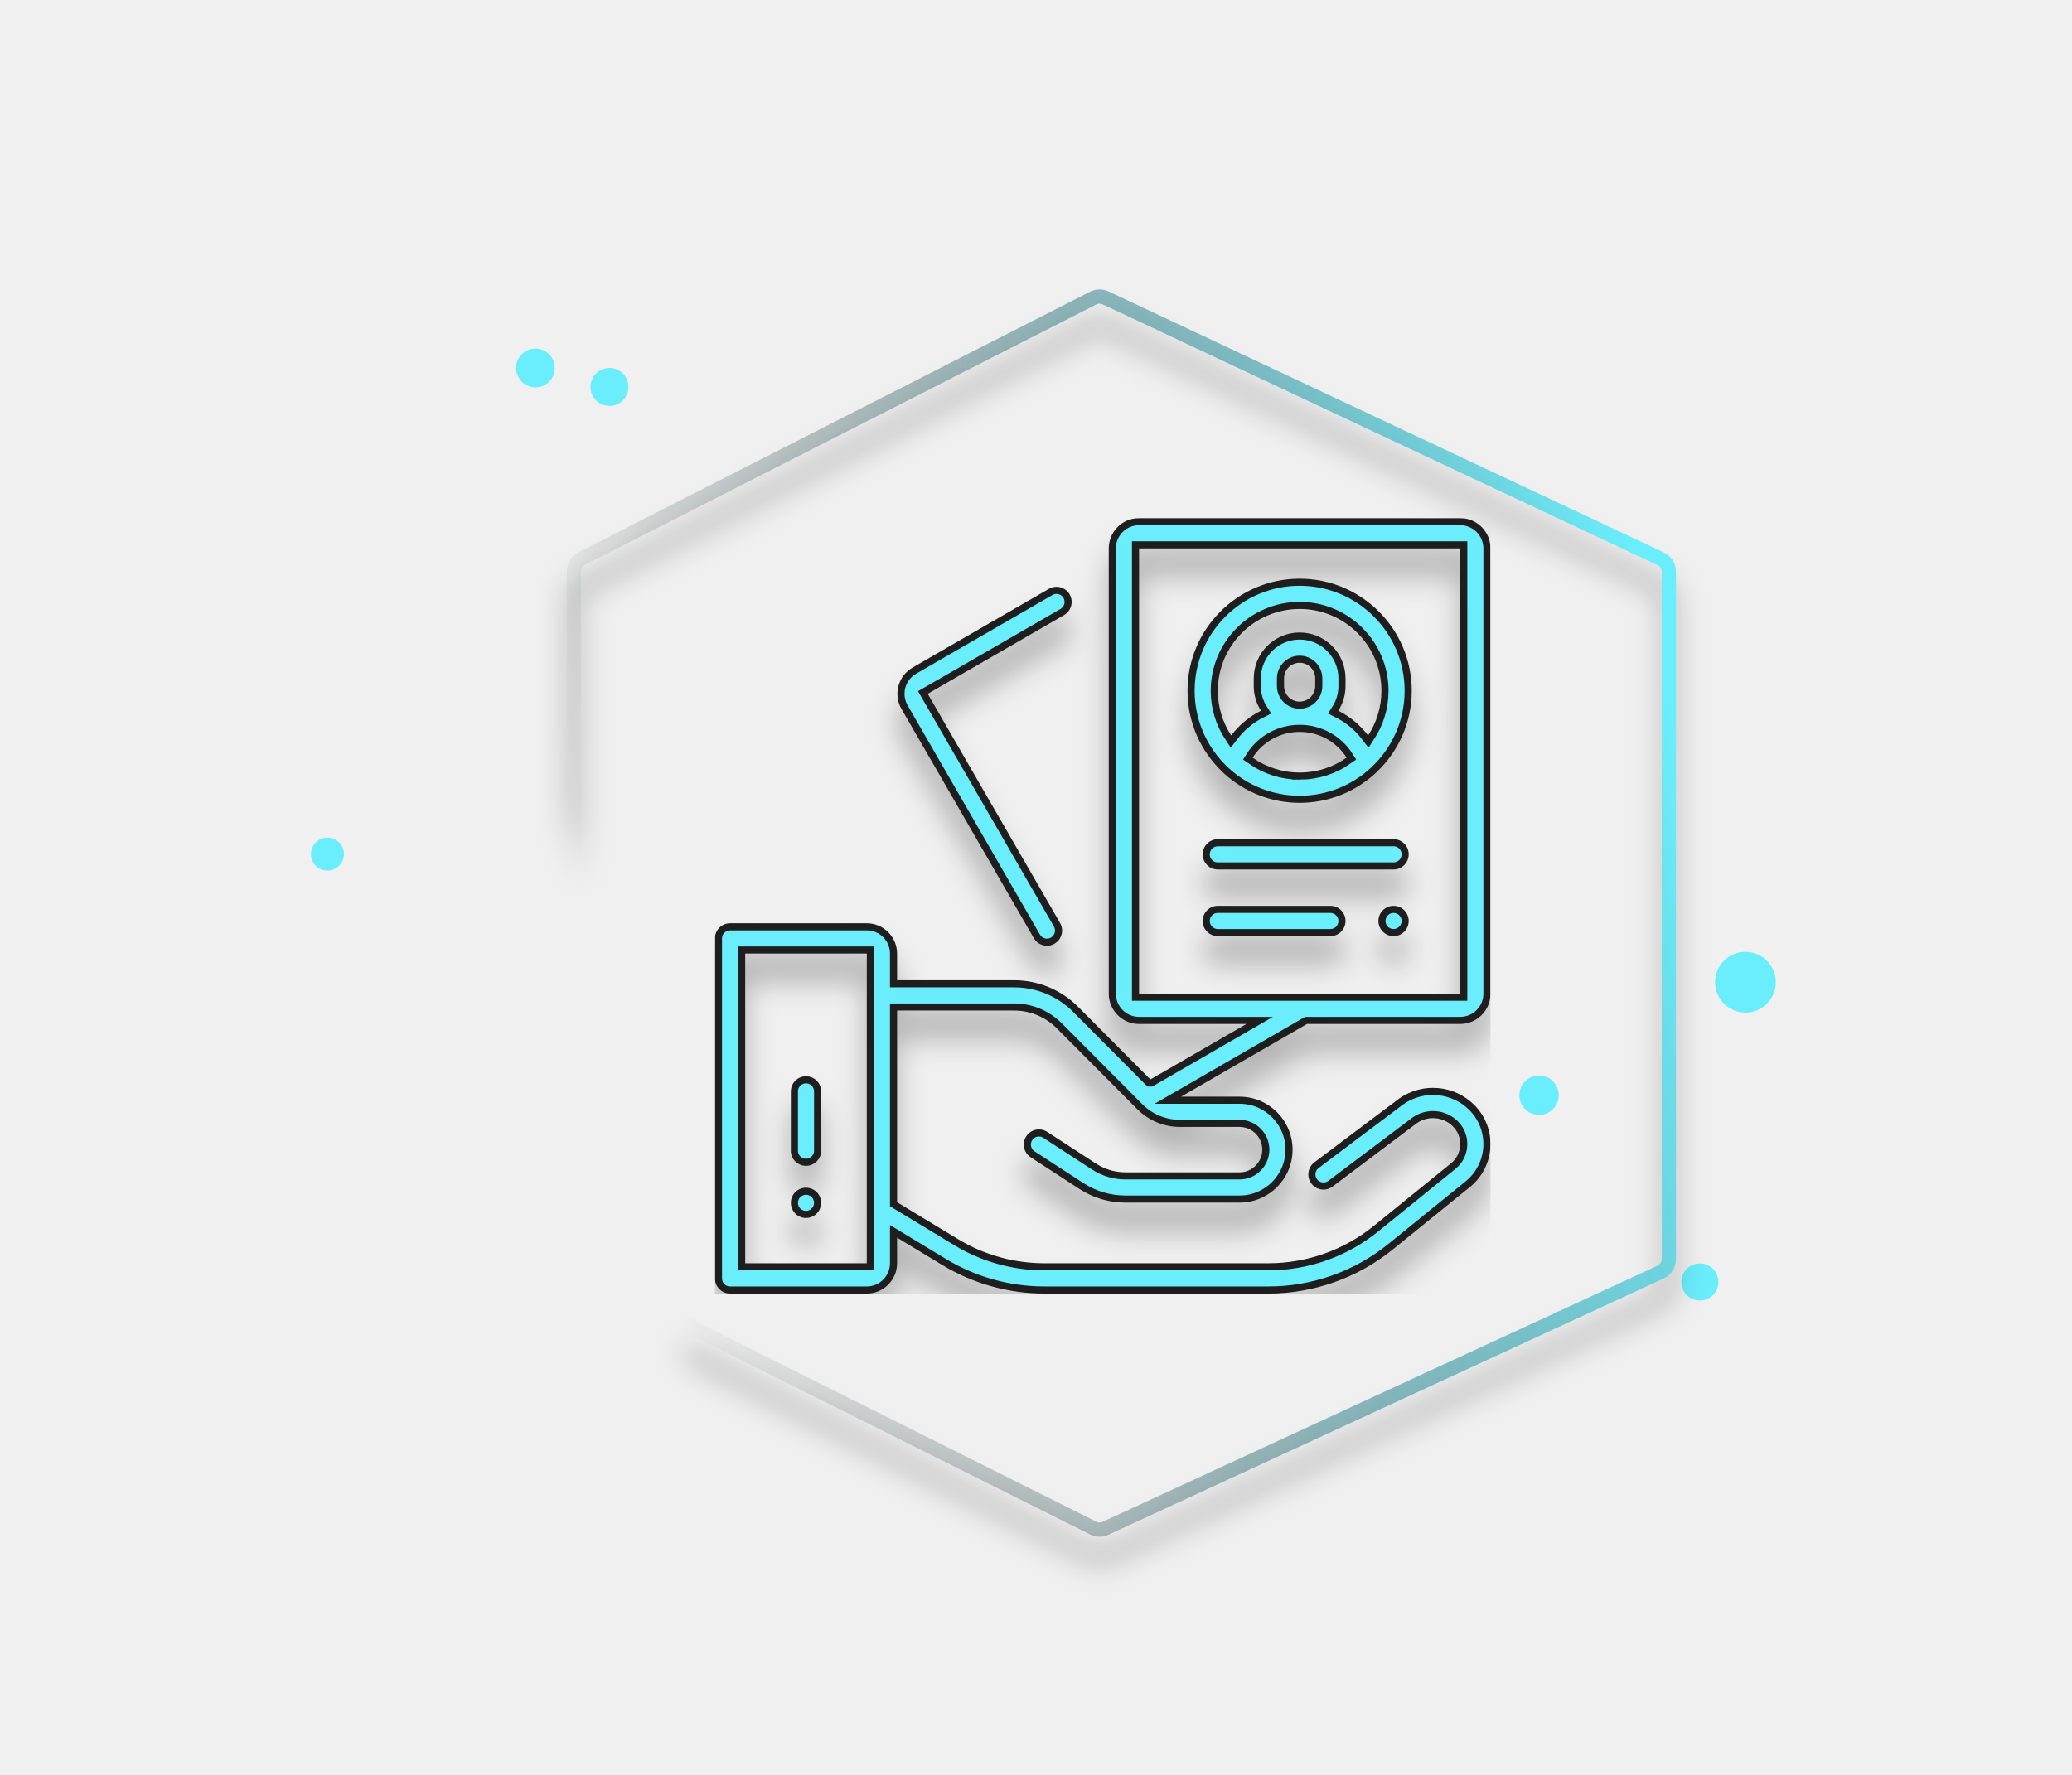
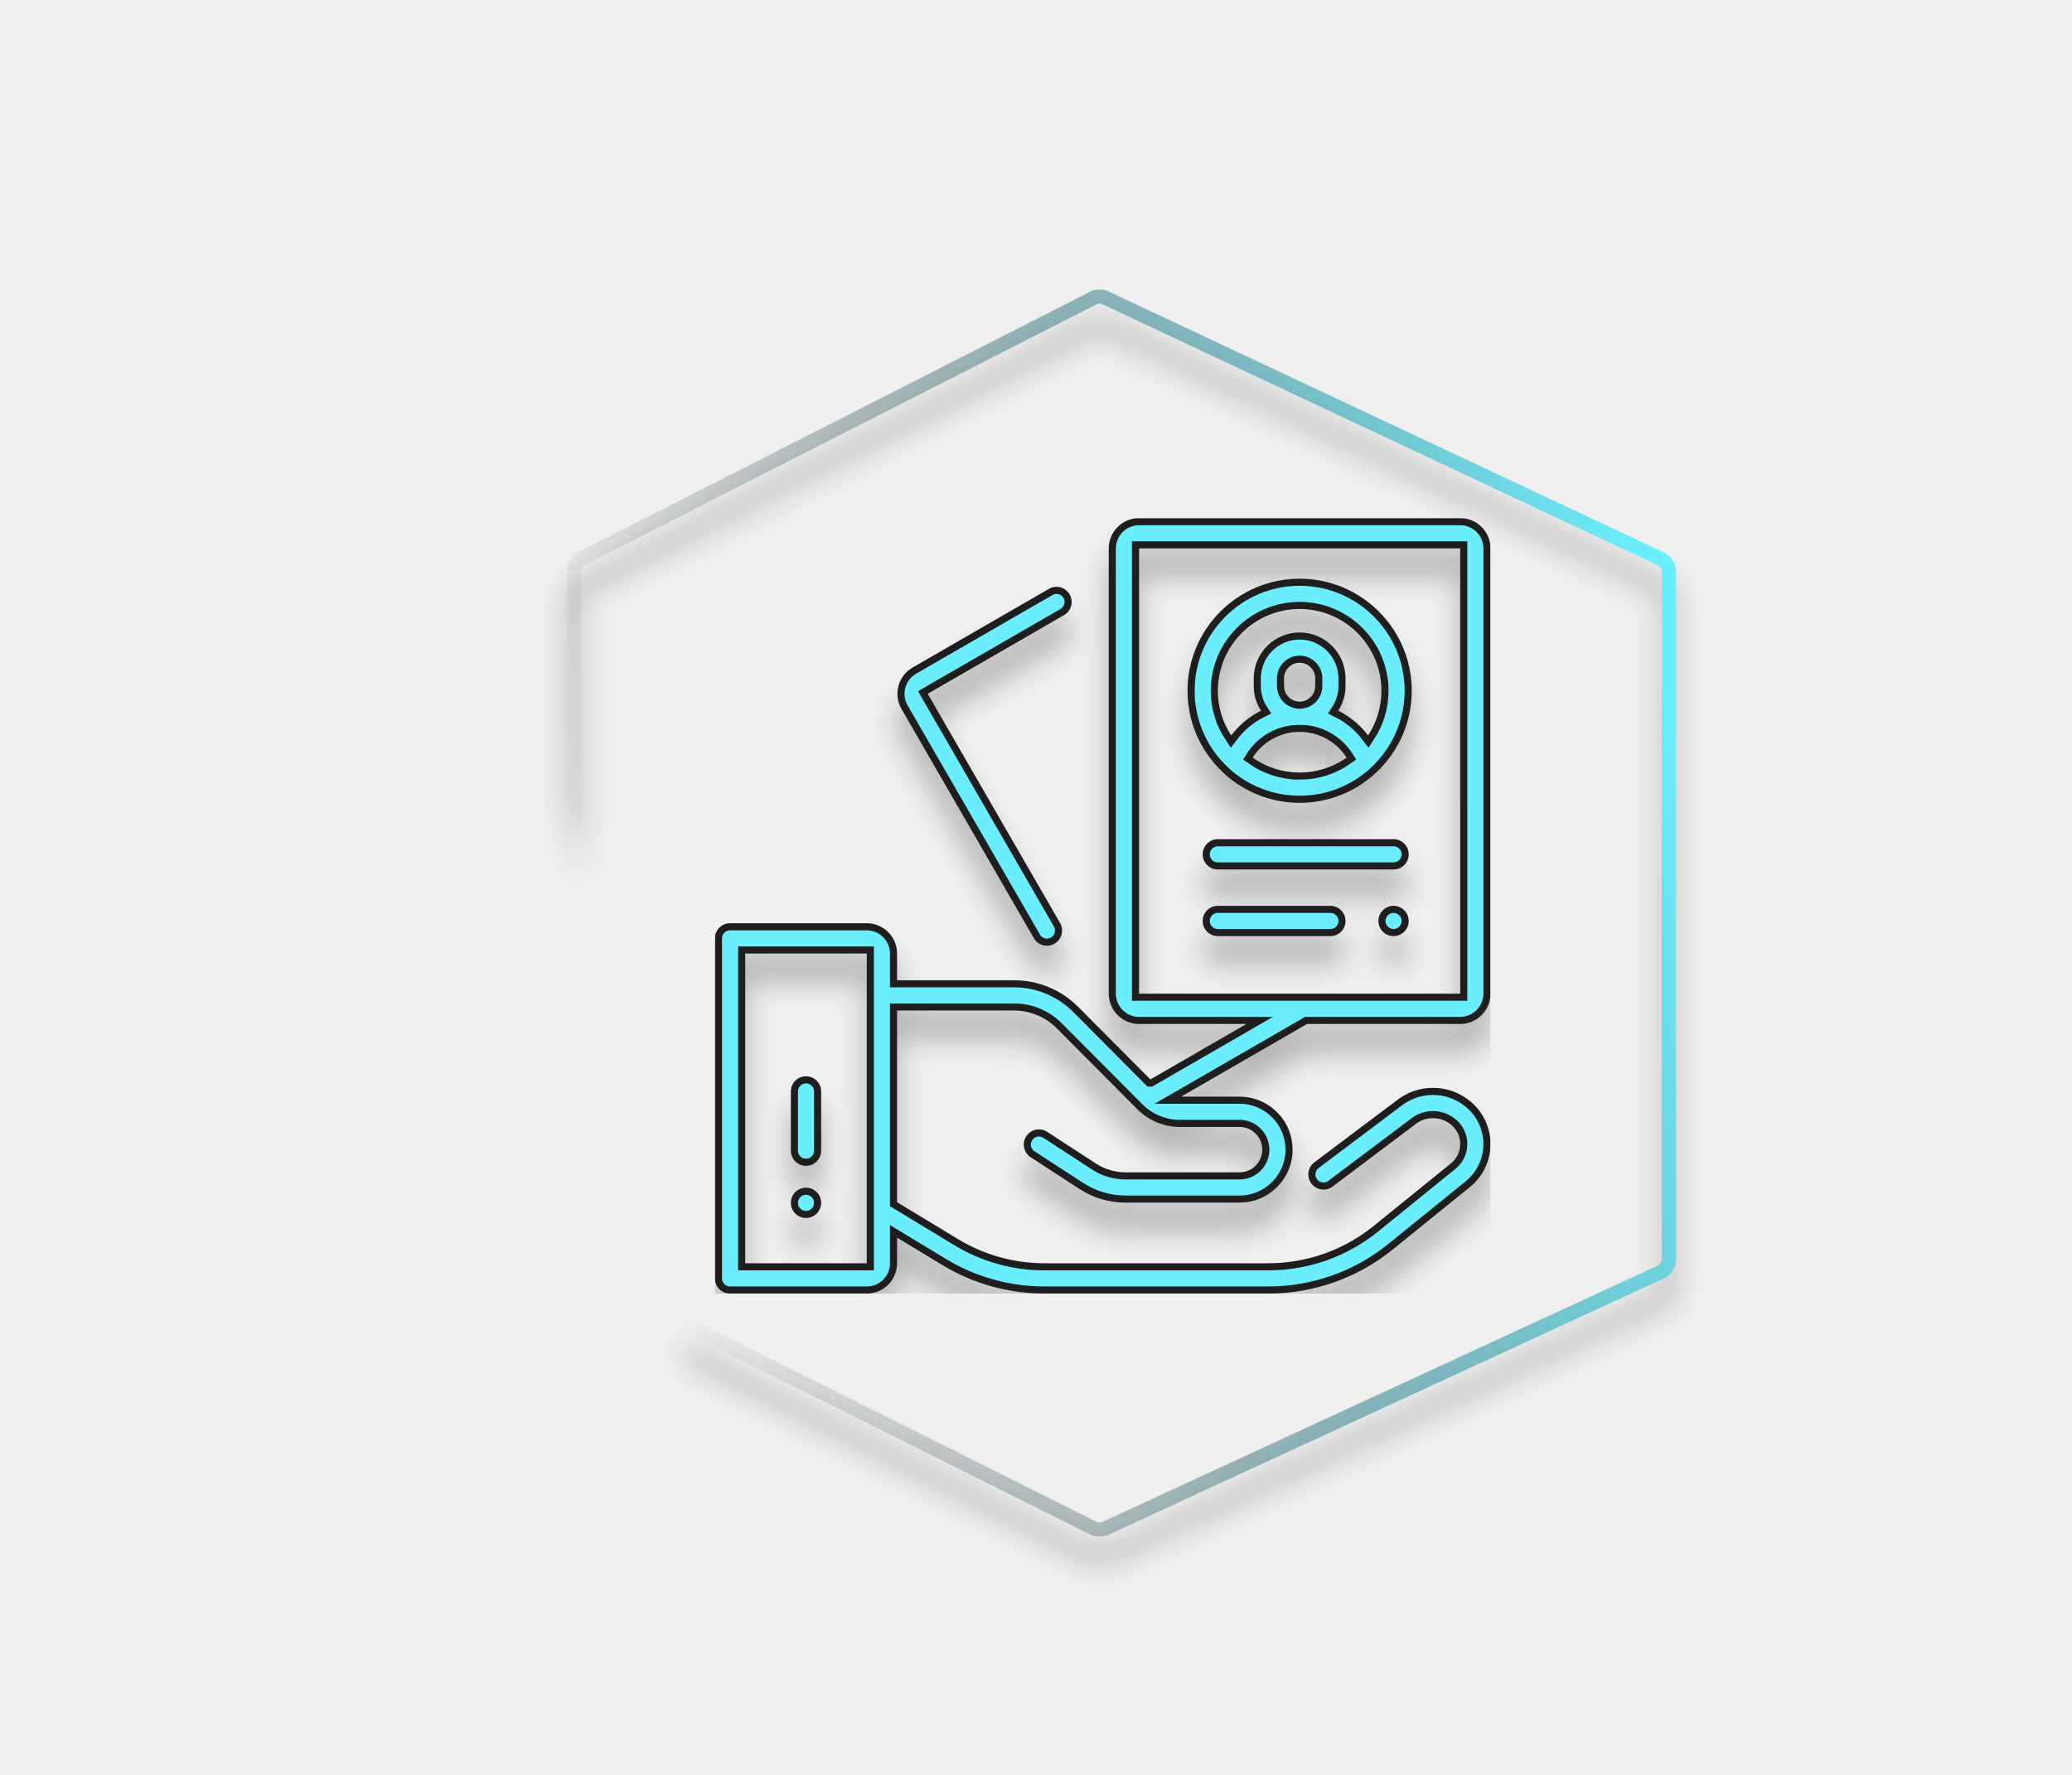
<svg xmlns="http://www.w3.org/2000/svg" width="216" height="185" viewBox="0 -40 214 250" fill="none">
-   <g>
-     <animateTransform attributeName="transform" type="rotate" values="0 108.0 92.5; 360 108.0 92.5" calcMode="linear" begin="0s" dur="15s" repeatCount="indefinite" />
-     <circle cx="36.481" cy="11.845" r="2.729" fill="#6AEDFC" />
-     <circle cx="46.909" cy="14.518" r="2.675" fill="#6AEDFC" />
-     <circle cx="7.188" cy="80.344" r="2.324" fill="#6AEDFC" />
-     <circle cx="206.942" cy="98.389" r="4.279" fill="#6AEDFC" />
-     <circle cx="177.863" cy="114.316" r="2.773" fill="#6AEDFC" />
-     <circle cx="200.525" cy="140.624" r="2.615" fill="#6AEDFC" />
-   </g>
  <g filter="url(#filter0_d)">
    <mask id="a" fill="#fff">
      <path d="M40.902 40.477a3 3 0 011.638-2.673l72.055-36.69a3.001 3.001 0 012.638-.042l78.199 36.756a3 3 0 011.724 2.715v96.873a3 3 0 01-1.743 2.724l-78.2 36.096a3.002 3.002 0 01-2.599-.04L42.56 140.165a3.001 3.001 0 01-1.658-2.684V40.477z" />
    </mask>
    <path d="M40.902 40.477a3 3 0 011.638-2.673l72.055-36.69a3.001 3.001 0 012.638-.042l78.199 36.756a3 3 0 011.724 2.715v96.873a3 3 0 01-1.743 2.724l-78.2 36.096a3.002 3.002 0 01-2.599-.04L42.56 140.165a3.001 3.001 0 01-1.658-2.684V40.477z" stroke="url(#paint0_linear)" stroke-width="4" mask="url(#a)" />
  </g>
  <g clip-path="url(#clip0)" filter="url(#filter1_d)">
    <mask id="b" fill="#fff">
      <path d="M144.14 41.536c-8.708 0-15.792 7.084-15.792 15.791 0 4.492 1.888 8.548 4.909 11.426.077.086.16.168.252.24a15.73 15.73 0 0010.631 4.125c4.09 0 7.822-1.564 10.631-4.125.091-.073.174-.154.251-.24 3.021-2.878 4.909-6.934 4.909-11.426 0-8.707-7.084-15.791-15.791-15.791zm0 27.314a11.46 11.46 0 01-6.619-2.098 7.806 7.806 0 016.619-3.627 7.806 7.806 0 016.618 3.627 11.458 11.458 0 01-6.618 2.099zm-2.197-12.19v-1.082a2.2 2.2 0 012.197-2.196c1.211 0 2.196.985 2.196 2.196v1.083a2.199 2.199 0 01-2.196 2.196 2.199 2.199 0 01-2.197-2.196zm11.841 6.963a12.012 12.012 0 00-4.199-3.486 6.42 6.42 0 001.019-3.476v-1.083c0-3.564-2.9-6.464-6.464-6.464a6.472 6.472 0 00-6.465 6.464v1.083a6.42 6.42 0 001.019 3.476 12.019 12.019 0 00-4.199 3.486 11.458 11.458 0 01-1.879-6.296c0-6.354 5.169-11.523 11.524-11.523 6.354 0 11.523 5.169 11.523 11.523 0 2.322-.693 4.485-1.879 6.296z" />
    </mask>
    <path d="M144.14 41.536c-8.708 0-15.792 7.084-15.792 15.791 0 4.492 1.888 8.548 4.909 11.426.077.086.16.168.252.24a15.73 15.73 0 0010.631 4.125c4.09 0 7.822-1.564 10.631-4.125.091-.073.174-.154.251-.24 3.021-2.878 4.909-6.934 4.909-11.426 0-8.707-7.084-15.791-15.791-15.791zm0 27.314a11.46 11.46 0 01-6.619-2.098 7.806 7.806 0 016.619-3.627 7.806 7.806 0 016.618 3.627 11.458 11.458 0 01-6.618 2.099zm-2.197-12.19v-1.082a2.2 2.2 0 012.197-2.196c1.211 0 2.196.985 2.196 2.196v1.083a2.199 2.199 0 01-2.196 2.196 2.199 2.199 0 01-2.197-2.196zm11.841 6.963a12.012 12.012 0 00-4.199-3.486 6.42 6.42 0 001.019-3.476v-1.083c0-3.564-2.9-6.464-6.464-6.464a6.472 6.472 0 00-6.465 6.464v1.083a6.42 6.42 0 001.019 3.476 12.019 12.019 0 00-4.199 3.486 11.458 11.458 0 01-1.879-6.296c0-6.354 5.169-11.523 11.524-11.523 6.354 0 11.523 5.169 11.523 11.523 0 2.322-.693 4.485-1.879 6.296z" fill="#6AEDFC" stroke="#1E1E1E" stroke-width="2" mask="url(#b)" />
    <mask id="c" fill="#fff">
      <path d="M168.751 115.693a8.248 8.248 0 00-10.517-.958l-.072.051-11.962 8.996a2.134 2.134 0 002.565 3.411l11.924-8.967a3.98 3.98 0 015.044.485 3.468 3.468 0 011.022 2.662 3.463 3.463 0 01-1.295 2.541l-10.918 8.844a23.553 23.553 0 01-14.775 5.233h-31.584a23.463 23.463 0 01-12.16-3.396l-8.594-5.204v-27.009h16.457c2.28 0 4.423.888 6.032 2.497l11.353 11.406a8.479 8.479 0 006.035 2.5h8.373a3.2 3.2 0 013.197 3.197 3.2 3.2 0 01-3.197 3.196h-16.08a7.582 7.582 0 01-4.144-1.229l-6.848-4.454-.025-.016a2.133 2.133 0 10-2.333 3.574l6.879 4.474a11.836 11.836 0 006.471 1.919h16.08c4.116 0 7.464-3.348 7.464-7.464 0-4.116-3.348-7.465-7.464-7.465h-8.237l17.741-10.243h21.576a4.272 4.272 0 004.268-4.268V37.267A4.272 4.272 0 00166.759 33h-45.24a4.273 4.273 0 00-4.268 4.268v62.739a4.273 4.273 0 004.268 4.268h15.128l-13.532 7.813h-.001l-10.175-10.223a12.721 12.721 0 00-9.054-3.75H87.429v-3.763a4.273 4.273 0 00-4.268-4.268H63.902a2.134 2.134 0 00-2.134 2.134v47.908c0 1.178.955 2.134 2.134 2.134h19.26a4.273 4.273 0 004.267-4.268v-3.611l6.383 3.866a27.742 27.742 0 0014.371 4.013h31.584a27.835 27.835 0 0017.461-6.184l10.919-8.844a7.787 7.787 0 002.87-5.635 7.786 7.786 0 00-2.266-5.903zm-47.232-15.687V37.267h45.24l.003 62.739h-45.243zm-38.358 37.985H66.036v-43.64h17.125v5.905l.002 30.233a2.108 2.108 0 000 .161v7.341h-.002z" />
    </mask>
    <path d="M168.751 115.693a8.248 8.248 0 00-10.517-.958l-.072.051-11.962 8.996a2.134 2.134 0 002.565 3.411l11.924-8.967a3.98 3.98 0 015.044.485 3.468 3.468 0 011.022 2.662 3.463 3.463 0 01-1.295 2.541l-10.918 8.844a23.553 23.553 0 01-14.775 5.233h-31.584a23.463 23.463 0 01-12.16-3.396l-8.594-5.204v-27.009h16.457c2.28 0 4.423.888 6.032 2.497l11.353 11.406a8.479 8.479 0 006.035 2.5h8.373a3.2 3.2 0 013.197 3.197 3.2 3.2 0 01-3.197 3.196h-16.08a7.582 7.582 0 01-4.144-1.229l-6.848-4.454-.025-.016a2.133 2.133 0 10-2.333 3.574l6.879 4.474a11.836 11.836 0 006.471 1.919h16.08c4.116 0 7.464-3.348 7.464-7.464 0-4.116-3.348-7.465-7.464-7.465h-8.237l17.741-10.243h21.576a4.272 4.272 0 004.268-4.268V37.267A4.272 4.272 0 00166.759 33h-45.24a4.273 4.273 0 00-4.268 4.268v62.739a4.273 4.273 0 004.268 4.268h15.128l-13.532 7.813h-.001l-10.175-10.223a12.721 12.721 0 00-9.054-3.75H87.429v-3.763a4.273 4.273 0 00-4.268-4.268H63.902a2.134 2.134 0 00-2.134 2.134v47.908c0 1.178.955 2.134 2.134 2.134h19.26a4.273 4.273 0 004.267-4.268v-3.611l6.383 3.866a27.742 27.742 0 0014.371 4.013h31.584a27.835 27.835 0 0017.461-6.184l10.919-8.844a7.787 7.787 0 002.87-5.635 7.786 7.786 0 00-2.266-5.903zm-47.232-15.687V37.267h45.24l.003 62.739h-45.243zm-38.358 37.985H66.036v-43.64h17.125v5.905l.002 30.233a2.108 2.108 0 000 .161v7.341h-.002z" fill="#6AEDFC" stroke="#1E1E1E" stroke-width="2" mask="url(#c)" />
    <mask id="d" fill="#fff">
      <path d="M111.737 43.748a2.134 2.134 0 00-2.915-.781l-19.21 11.09a4.273 4.273 0 00-1.563 5.83l18.645 32.294a2.132 2.132 0 002.915.78 2.135 2.135 0 00.781-2.914L91.745 57.754l19.211-11.091a2.133 2.133 0 00.781-2.915z" />
    </mask>
    <path d="M111.737 43.748a2.134 2.134 0 00-2.915-.781l-19.21 11.09a4.273 4.273 0 00-1.563 5.83l18.645 32.294a2.132 2.132 0 002.915.78 2.135 2.135 0 00.781-2.914L91.745 57.754l19.211-11.091a2.133 2.133 0 00.781-2.915z" fill="#6AEDFC" stroke="#1E1E1E" stroke-width="2" mask="url(#d)" />
    <mask id="e" fill="#fff">
      <path d="M157.37 78.24h-24.754a2.134 2.134 0 100 4.268h24.754a2.134 2.134 0 100-4.268z" />
    </mask>
    <path d="M157.37 78.24h-24.754a2.134 2.134 0 100 4.268h24.754a2.134 2.134 0 100-4.268z" fill="#6AEDFC" stroke="#1E1E1E" stroke-width="2" mask="url(#e)" />
    <mask id="f" fill="#fff">
      <path d="M158.879 88.254a2.151 2.151 0 00-1.509-.625 2.15 2.15 0 00-1.509.625 2.15 2.15 0 00-.625 1.509c0 .561.228 1.112.625 1.508.397.397.948.626 1.509.626a2.15 2.15 0 001.509-.626c.397-.396.625-.947.625-1.508a2.15 2.15 0 00-.625-1.509z" />
    </mask>
    <path d="M158.879 88.254a2.151 2.151 0 00-1.509-.625 2.15 2.15 0 00-1.509.625 2.15 2.15 0 00-.625 1.509c0 .561.228 1.112.625 1.508.397.397.948.626 1.509.626a2.15 2.15 0 001.509-.626c.397-.396.625-.947.625-1.508a2.15 2.15 0 00-.625-1.509z" fill="#6AEDFC" stroke="#1E1E1E" stroke-width="2" mask="url(#f)" />
    <mask id="g" fill="#fff">
      <path d="M148.47 87.629h-15.854a2.134 2.134 0 100 4.268h15.854a2.134 2.134 0 000-4.268z" />
    </mask>
    <path d="M148.47 87.629h-15.854a2.134 2.134 0 100 4.268h15.854a2.134 2.134 0 000-4.268z" fill="#6AEDFC" stroke="#1E1E1E" stroke-width="2" mask="url(#g)" />
    <mask id="h" fill="#fff">
      <path d="M74.599 111.646a2.134 2.134 0 00-2.134 2.134v8.348a2.134 2.134 0 004.268 0v-8.348a2.134 2.134 0 00-2.134-2.134z" />
    </mask>
    <path d="M74.599 111.646a2.134 2.134 0 00-2.134 2.134v8.348a2.134 2.134 0 004.268 0v-8.348a2.134 2.134 0 00-2.134-2.134z" fill="#6AEDFC" stroke="#1E1E1E" stroke-width="2" mask="url(#h)" />
    <mask id="i" fill="#fff">
      <path d="M76.108 127.965a2.154 2.154 0 00-1.51-.625c-.562 0-1.11.228-1.51.625a2.15 2.15 0 00-.622 1.509c0 .563.226 1.112.623 1.509.397.396.947.625 1.509.625.563 0 1.111-.229 1.51-.625.397-.397.624-.946.624-1.509a2.15 2.15 0 00-.624-1.509z" />
    </mask>
    <path d="M76.108 127.965a2.154 2.154 0 00-1.51-.625c-.562 0-1.11.228-1.51.625a2.15 2.15 0 00-.622 1.509c0 .563.226 1.112.623 1.509.397.396.947.625 1.509.625.563 0 1.111-.229 1.51-.625.397-.397.624-.946.624-1.509a2.15 2.15 0 00-.624-1.509z" fill="#6AEDFC" stroke="#1E1E1E" stroke-width="2" mask="url(#i)" />
  </g>
  <defs>
    <filter id="filter0_d" x=".864" y=".787" width="214.356" height="183.726" filterUnits="userSpaceOnUse" color-interpolation-filters="sRGB">
      <feFlood flood-opacity="0" result="BackgroundImageFix" />
      <feColorMatrix in="SourceAlpha" values="0 0 0 0 0 0 0 0 0 0 0 0 0 0 0 0 0 0 127 0" />
      <feOffset dy="4" />
      <feGaussianBlur stdDeviation="2" />
      <feColorMatrix values="0 0 0 0 0 0 0 0 0 0 0 0 0 0 0 0 0 0 0.25 0" />
      <feBlend in2="BackgroundImageFix" result="effect1_dropShadow" />
      <feBlend in="SourceGraphic" in2="effect1_dropShadow" result="shape" />
    </filter>
    <filter id="filter1_d" x="57.768" y="32.999" width="117.259" height="117.259" filterUnits="userSpaceOnUse" color-interpolation-filters="sRGB">
      <feFlood flood-opacity="0" result="BackgroundImageFix" />
      <feColorMatrix in="SourceAlpha" values="0 0 0 0 0 0 0 0 0 0 0 0 0 0 0 0 0 0 127 0" />
      <feOffset dy="4" />
      <feGaussianBlur stdDeviation="2" />
      <feColorMatrix values="0 0 0 0 0 0 0 0 0 0 0 0 0 0 0 0 0 0 0.25 0" />
      <feBlend in2="BackgroundImageFix" result="effect1_dropShadow" />
      <feBlend in="SourceGraphic" in2="effect1_dropShadow" result="shape" />
    </filter>
    <linearGradient id="paint0_linear" x1="197.156" y1="64.952" x2="46.22" y2="97.673" gradientUnits="userSpaceOnUse">
      <stop stop-color="#6AEDFC" />
      <stop offset="1" stop-opacity="0" />
    </linearGradient>
    <clipPath id="clip0">
      <path fill="#fff" transform="translate(61.768 33)" d="M0 0h109.259v109.259H0z" />
    </clipPath>
  </defs>
</svg>
